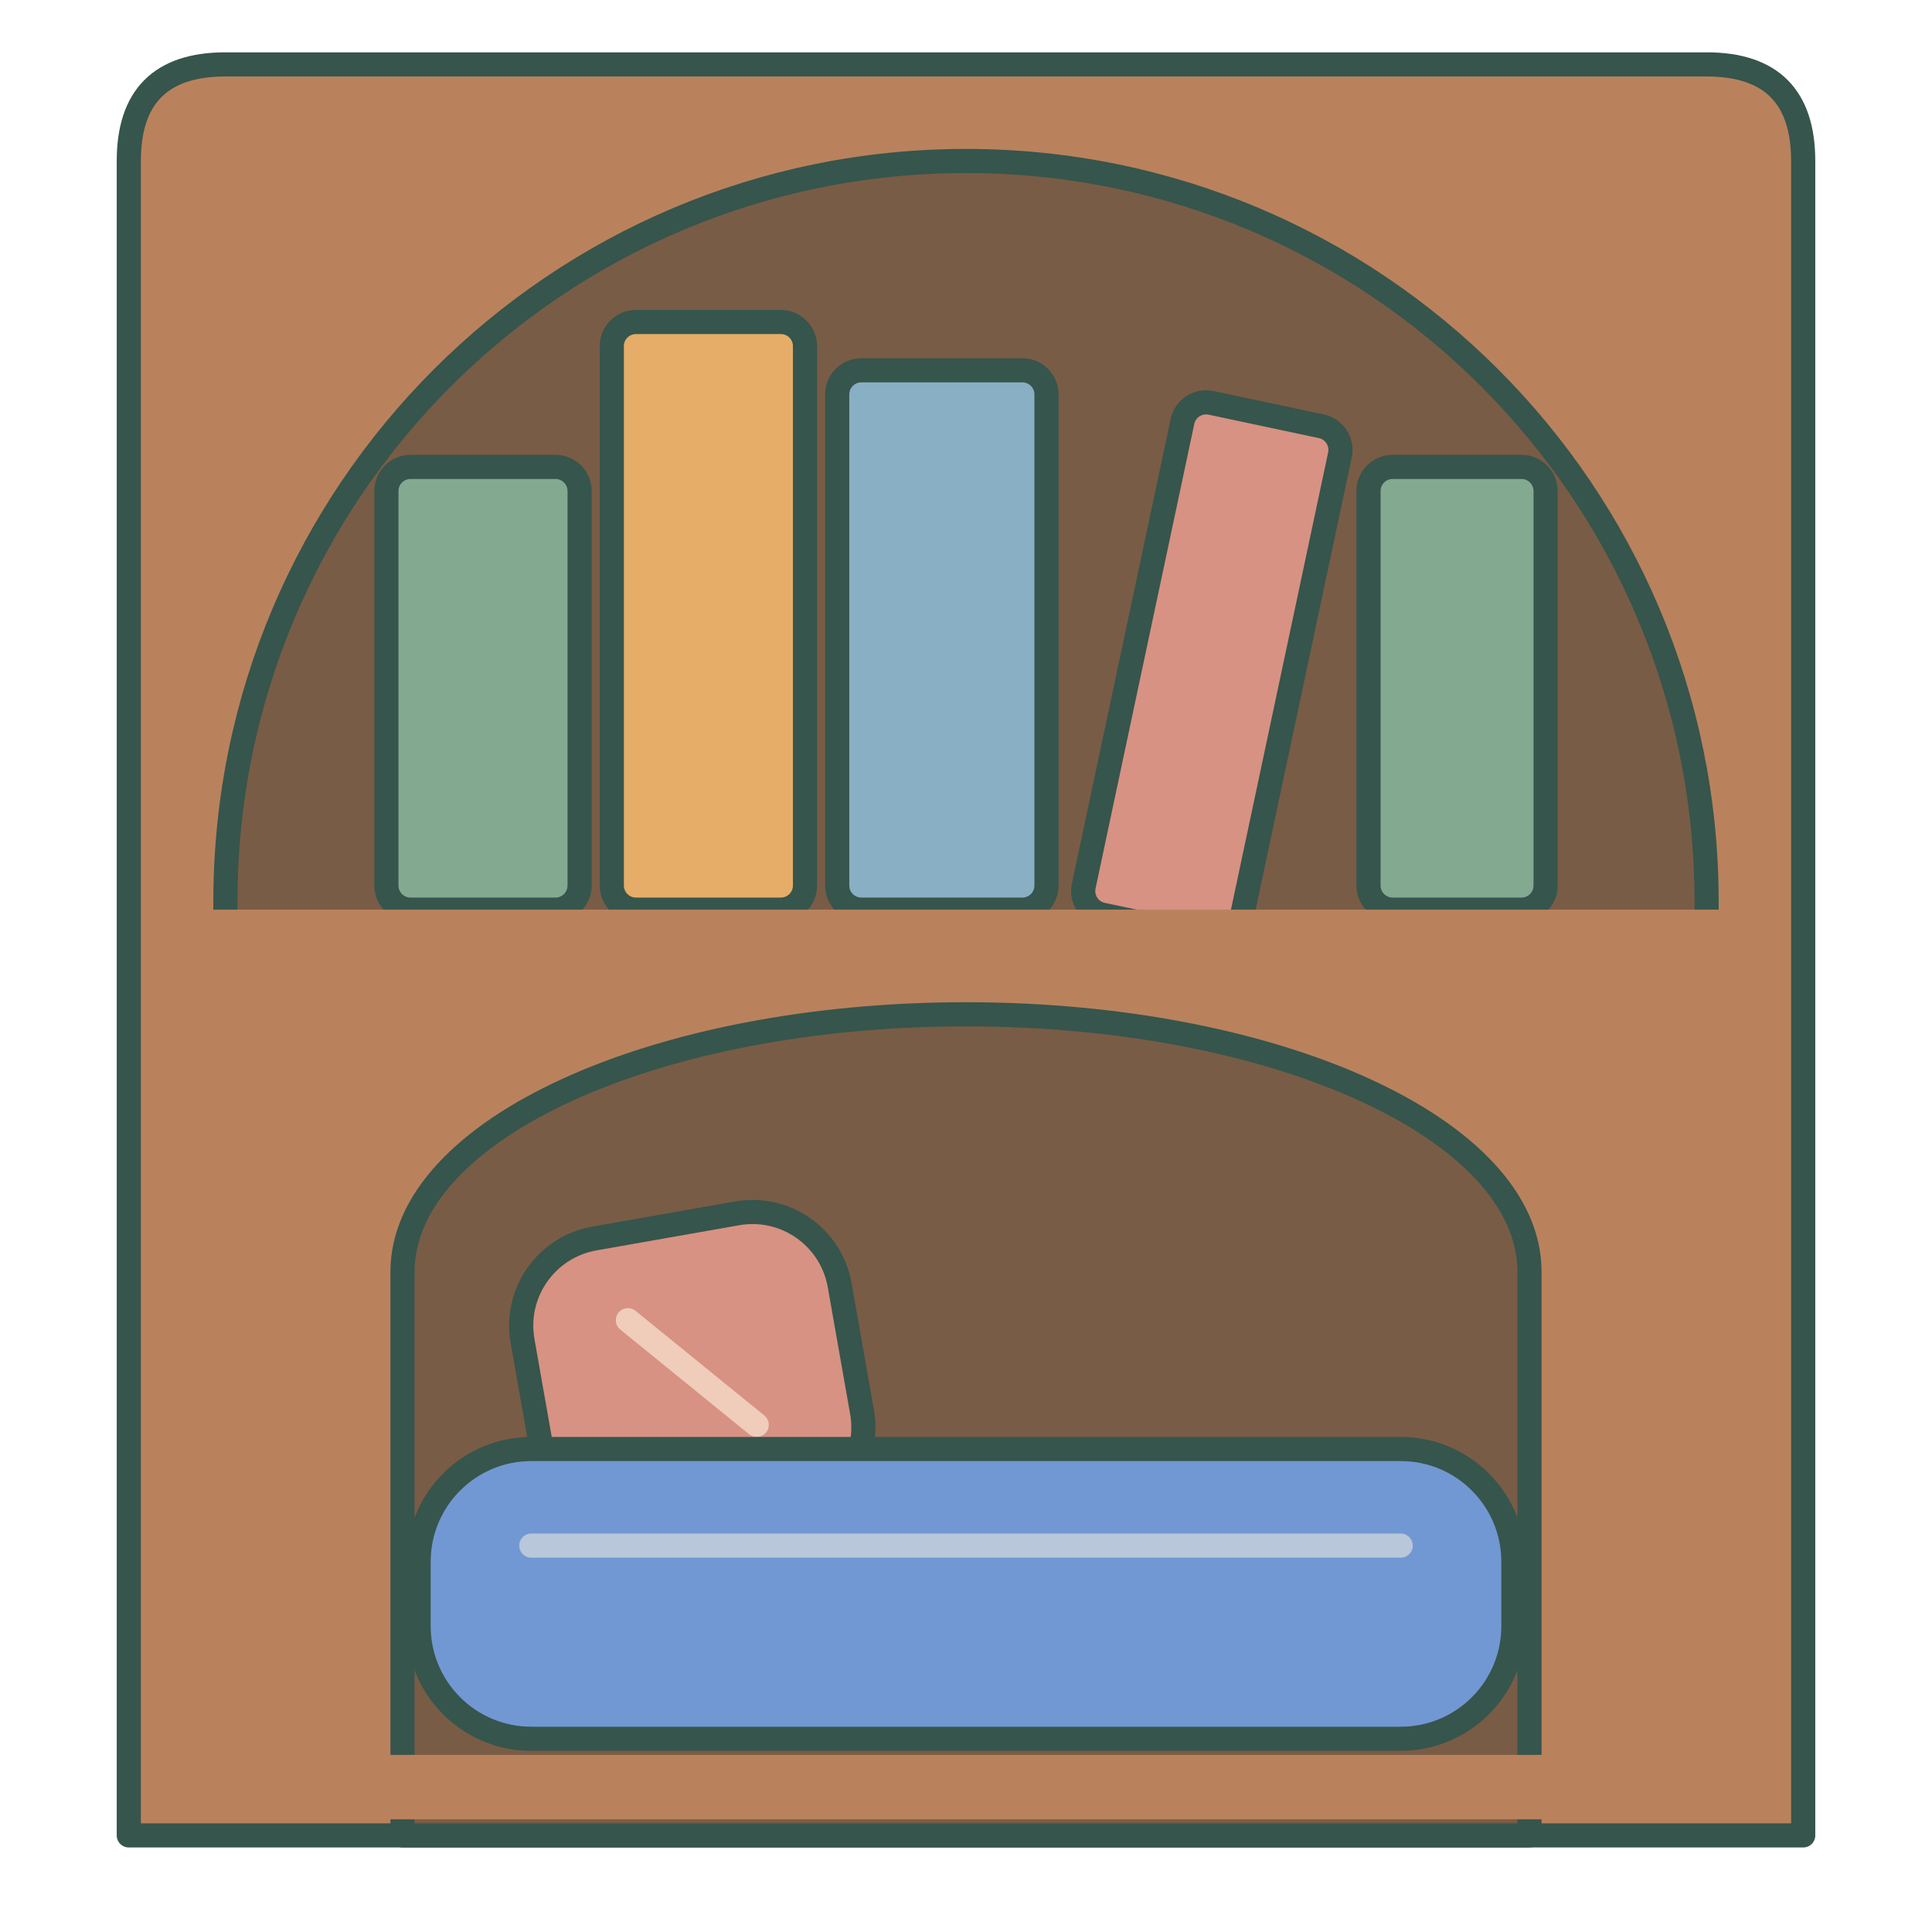
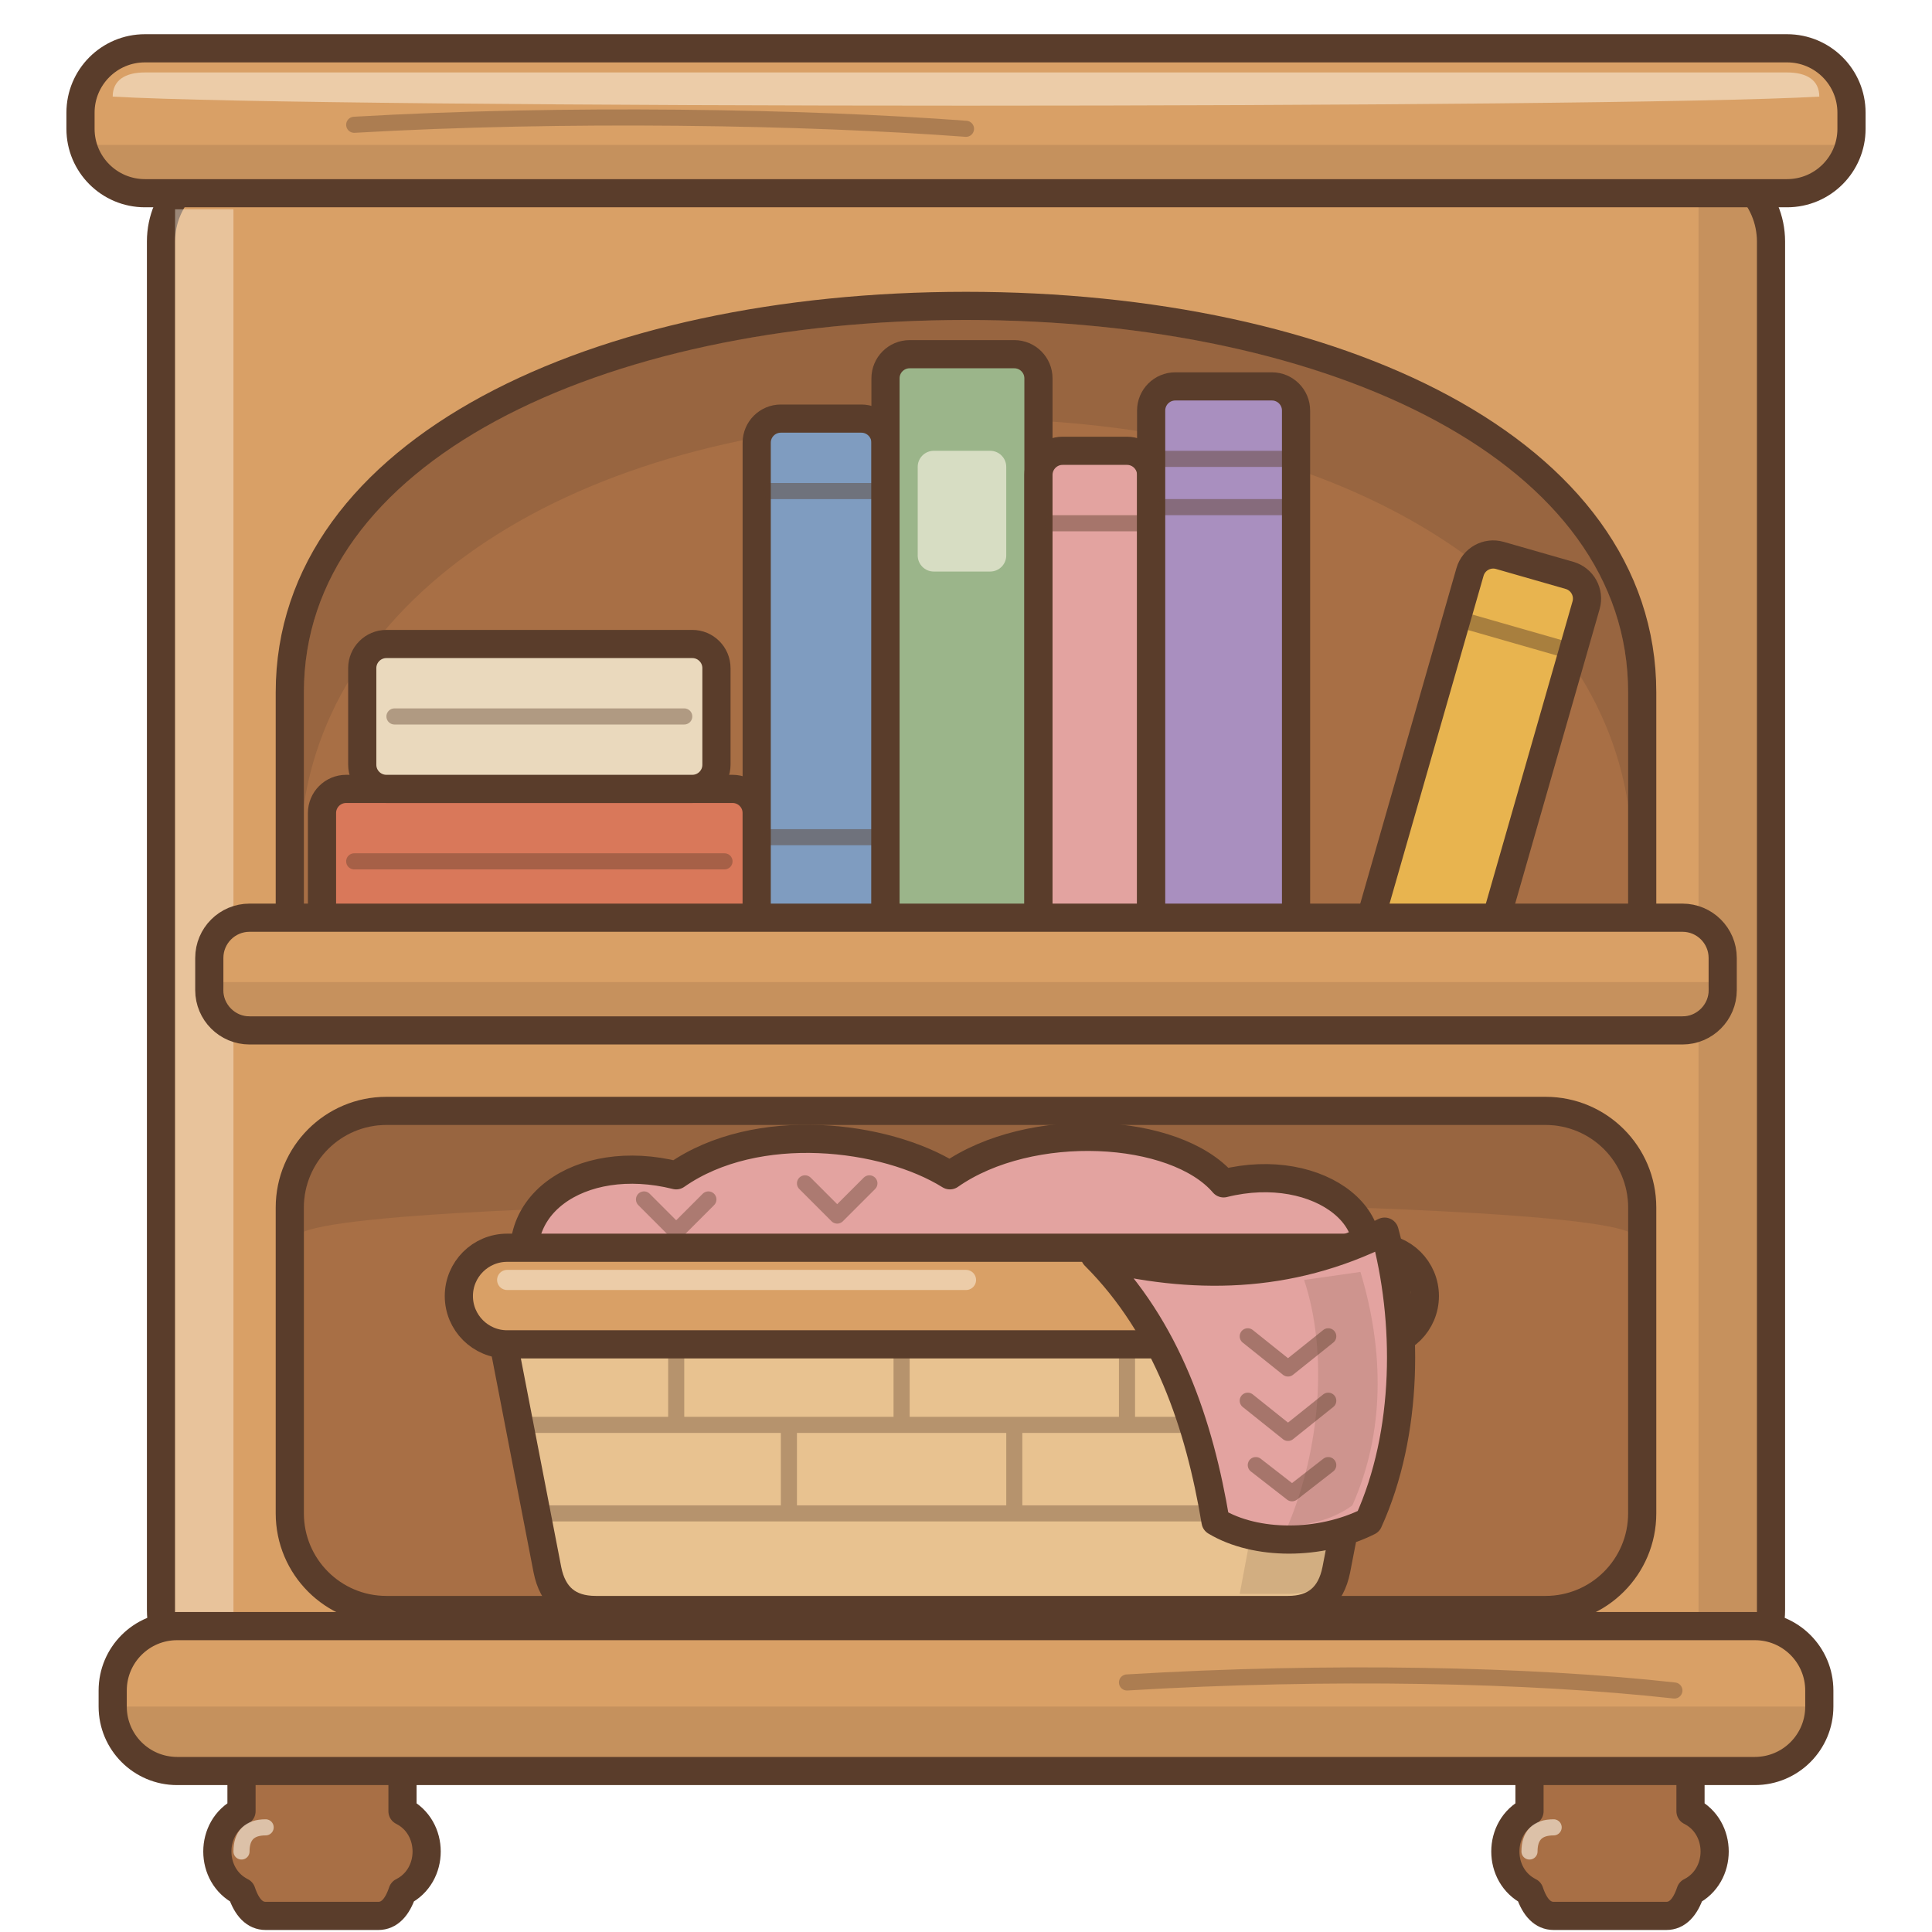
<svg xmlns="http://www.w3.org/2000/svg" viewBox="0 0 240 240">
-   <g fill="none" stroke="#36554c" stroke-width="3" stroke-linecap="round" stroke-linejoin="round">
-     <path d="M16 228V20q0-12 12-12h184q12 0 12 12V228Z" fill="#b9825d" />
-     <path d="M28 116V112A92 92 0 0 1 212 112V116Z" fill="#795c46" />
-     <rect x="48" y="58" width="24" height="55" rx="3" fill="#83a991" />
-     <rect x="76" y="40" width="24" height="73" rx="3" fill="#e5ad68" />
-     <rect x="104" y="46" width="26" height="67" rx="3" fill="#89afc4" />
-     <rect x="134" y="48" width="20" height="65" rx="3" fill="#d79283" transform="rotate(12 134 113)" />
-     <rect x="170" y="58" width="22" height="55" rx="3" fill="#83a991" />
-     <path d="M26 118h188" stroke="#b9825d" stroke-width="10" />
-     <path d="M50 228V158A70 32 0 0 1 190 158V228Z" fill="#795c46" />
-     <rect x="66" y="152" width="40" height="38" rx="11" fill="#d79283" transform="rotate(-10 86 171)" />
-     <path d="M78 164l16 13" stroke="#fff5df" opacity=".6" />
-     <rect x="52" y="180" width="136" height="36" rx="14" fill="#7198d2" />
-     <path d="M66 192h108" stroke="#fff5df" opacity=".5" />
-     <path d="M46 222h148" stroke="#b9825d" stroke-width="8" />
+   <g stroke="#5a3d2b" stroke-width="3.5" stroke-linecap="round" stroke-linejoin="round">
+     <path d="M30 218H50V225C54 227 54 233 50 235Q49 238 47 238H33Q31 238 30 235C26 233 26 227 30 225z" fill="#a86f45" />
+     <path d="M190 218H210V225C214 227 214 233 210 235Q209 238 207 238H193Q191 238 190 235C186 233 186 227 190 225z" fill="#a86f45" />
+     <path d="M30 230C30 228 31 227 33 227" fill="none" stroke="#fff8ea" stroke-width="2" opacity=".6" />
+     <path d="M190 230C190 228 191 227 193 227" fill="none" stroke="#fff8ea" stroke-width="2" opacity=".6" />
+     <rect x="20" y="20" width="200" height="190" rx="10" fill="#d9a066" />
+     <path d="M21.75 26H29V206H21.75z" fill="#fff8ea" opacity=".4" stroke="none" />
+     <path d="M211 24H218.25V206H211z" fill="#5a3d2b" opacity=".15" stroke="none" />
+     <rect x="10" y="6" width="220" height="18" rx="8" fill="#d9a066" />
+     <path d="M14 12C14 10 15.5 9 18 9H222C224.5 9 226 10 226 12C200 13.5 40 13.5 14 12z" fill="#fff8ea" opacity=".5" stroke="none" />
+     <path d="M11.75 18H228.25V19Q228.25 22.25 224 22.25H16Q11.75 22.25 11.75 19z" fill="#5a3d2b" opacity=".16" stroke="none" />
+     <path d="M44 15.5C70 14 100 14.5 120 16" fill="none" stroke-width="2" opacity=".35" />
+     <path d="M36 118V86C36 56 74 38 120 38C166 38 204 56 204 86V118z" fill="#a86f45" />
+     <path d="M37.75 86C37.75 57 75 39.75 120 39.75C165 39.75 202.25 57 202.25 86V100C198 72 166 52 120 52C74 52 42 72 37.75 100z" fill="#5a3d2b" opacity=".2" stroke="none" />
+     <rect x="40" y="98" width="54" height="22" rx="3" fill="#d9785a" />
+     <path d="M44 107H90" fill="none" stroke-width="2" opacity=".4" />
+     <rect x="45" y="80" width="44" height="18" rx="3" fill="#ead9bd" />
+     <path d="M49 89H85" fill="none" stroke-width="2" opacity=".4" />
+     <rect x="94" y="52" width="16" height="70" rx="3" fill="#7f9cc0" />
+     <path d="M95.75 61H108.25M95.75 104H108.25" fill="none" stroke-width="2" opacity=".45" />
+     <rect x="110" y="44" width="19" height="78" rx="3" fill="#9bb58a" />
+     <rect x="114" y="56" width="11" height="15" rx="2" fill="#fff8ea" opacity=".6" stroke="none" />
+     <rect x="129" y="56" width="14" height="66" rx="3" fill="#e3a3a0" />
+     <path d="M130.75 65H141.25" fill="none" stroke-width="2" opacity=".45" />
+     <rect x="143" y="48" width="18" height="74" rx="3" fill="#a98fbf" />
+     <path d="M144.75 57H159.25M144.75 63H159.25" fill="none" stroke-width="2" opacity=".45" />
+     <g transform="rotate(16 168 122)">
+       <rect x="168" y="66" width="15" height="56" rx="3" fill="#e8b44f" />
+       <path d="M169.75 75H181.25" fill="none" stroke-width="2" opacity=".45" />
+     </g>
+     <rect x="26" y="114" width="188" height="14" rx="5" fill="#d9a066" />
+     <path d="M27.75 122H212.25V122.5Q212.25 126.25 208.5 126.25H31.5Q27.75 126.25 27.75 122.5z" fill="#5a3d2b" opacity=".15" stroke="none" />
+     <rect x="36" y="138" width="168" height="62" rx="12" fill="#a86f45" />
+     <path d="M37.75 150C37.75 144 42 139.75 48 139.75H192C198 139.75 202.25 144 202.25 150V153C190 148 50 148 37.75 153z" fill="#5a3d2b" opacity=".2" stroke="none" />
+     <path d="M66 160C62 150 72 143 84 146C94 139 110 141 118 146C128 139 146 140 152 147C164 144 174 152 168 160z" fill="#e3a3a0" />
+     <path d="M80 149l4 4 4-4M100 147l4 4 4-4" fill="none" stroke-width="2" opacity=".4" />
+     <path d="M62 164 68 195Q69 200 74 200H160Q165 200 166 195L172 164z" fill="#e8c290" />
+     <path d="M64.5 177H169.5M66.5 188H167.5M84 166V176M112 166V176M140 166V176M98 178V187M126 178V187M154 178V187" fill="none" stroke-width="2" opacity=".35" />
+     <path d="M160 166 154 198H160Q165 198 165.5 194L170.5 166z" fill="#5a3d2b" opacity=".15" stroke="none" />
+     <rect x="57" y="155" width="120" height="12" rx="6" fill="#d9a066" />
+     <path d="M63 159H120" fill="none" stroke="#fff8ea" stroke-width="2.5" opacity=".5" />
+     <path d="M136 156C148 159 160 159 172 153C175 164 175 178 170 189C164 192 156 192 151 189C149 177 145 165 136 156z" fill="#e3a3a0" />
+     <path d="M155 166l5 4 5-4M155 174l5 4 5-4M156 182l4.5 3.5 4.5-3.5" fill="none" stroke-width="2" opacity=".45" />
+     <path d="M169 158C172 168 172 178 168 187C166 188.5 163 189.5 160 189.5C164 180 165 168 162 159z" fill="#5a3d2b" opacity=".15" stroke="none" />
+     <rect x="14" y="202" width="212" height="18" rx="8" fill="#d9a066" />
+     <path d="M15.75 212H224.25V213Q224.25 218.25 219 218.25H21Q15.75 218.25 15.75 213z" fill="#5a3d2b" opacity=".16" stroke="none" />
+     <path d="M140 209C165 207.5 190 208 208 210" fill="none" stroke-width="2" opacity=".35" />
  </g>
</svg>
